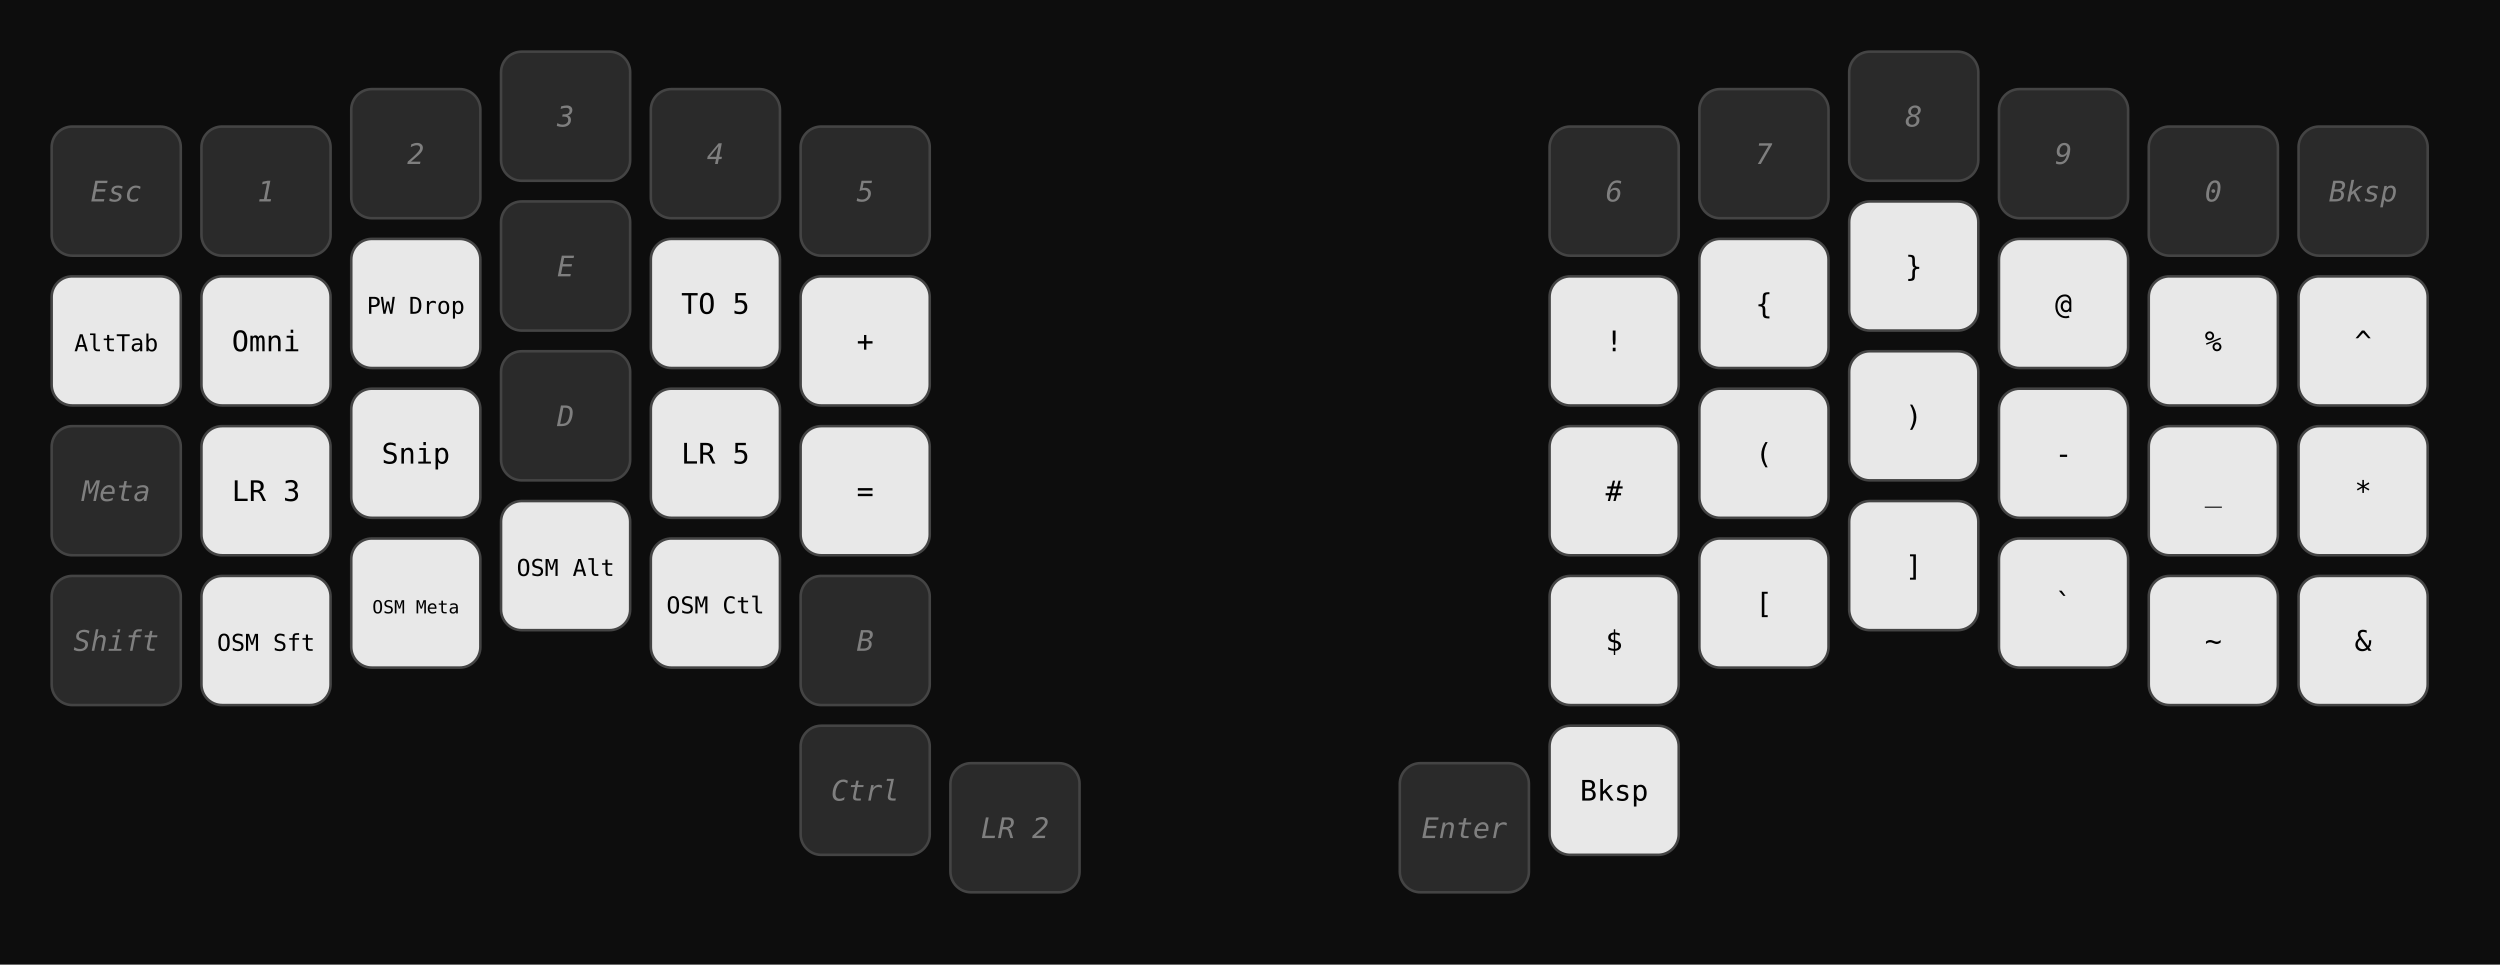
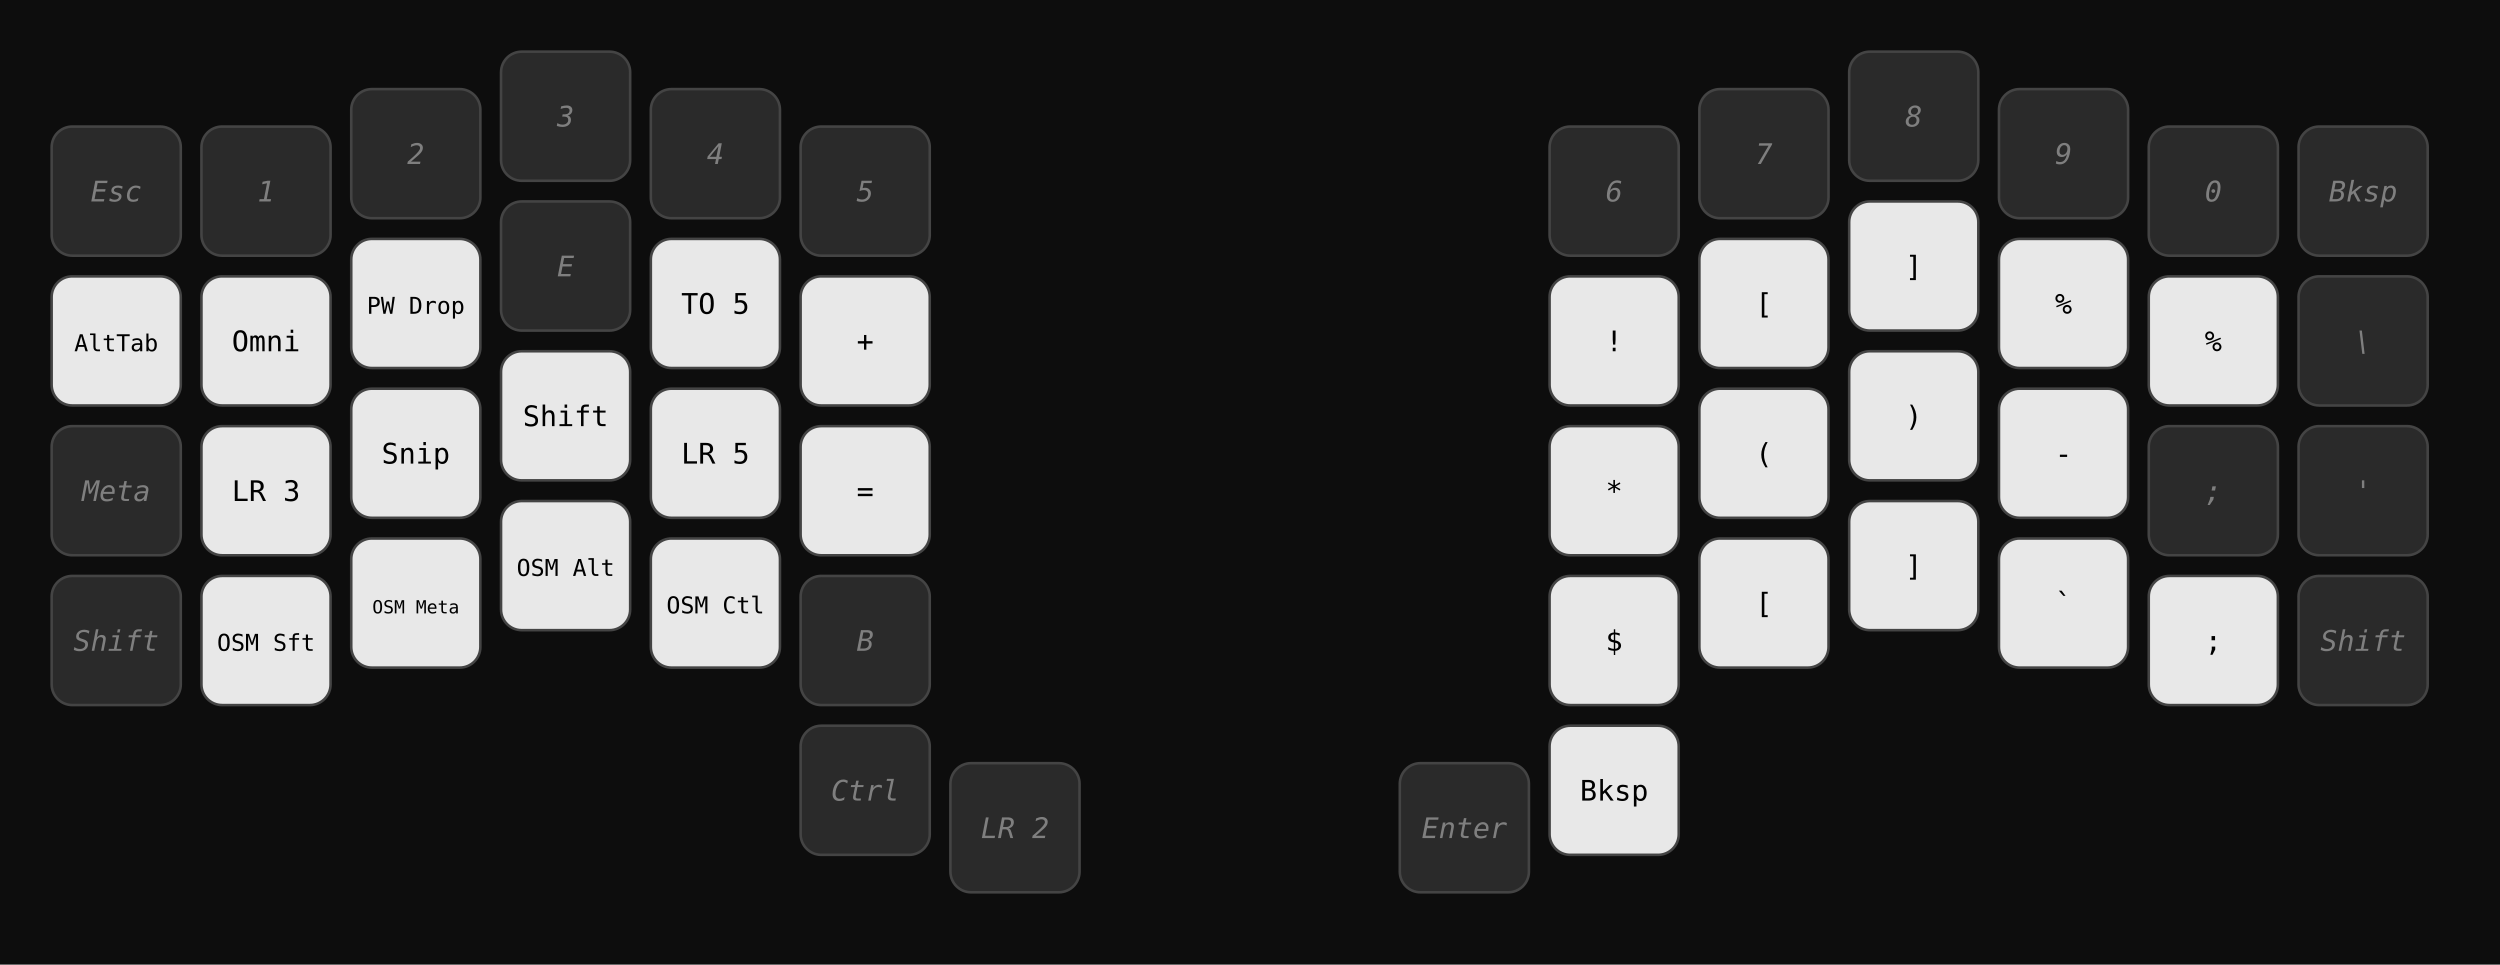
<svg xmlns="http://www.w3.org/2000/svg" width="968" height="373.5" viewBox="0 0 968 373.5" font-family="monospace">
  <rect width="100%" height="100%" fill="#0d0d0d" />
  <rect x="20" y="49.0" width="50" height="50" rx="8" fill="#2a2a2a" stroke="#444" stroke-width="1" />
  <text x="45.0" y="78.0" text-anchor="middle" font-size="11" fill="#e8e8e8" fill-opacity="0.45" font-style="italic">Esc</text>
  <rect x="78" y="49.0" width="50" height="50" rx="8" fill="#2a2a2a" stroke="#444" stroke-width="1" />
  <text x="103.0" y="78.0" text-anchor="middle" font-size="11" fill="#e8e8e8" fill-opacity="0.45" font-style="italic">1</text>
  <rect x="136" y="34.5" width="50" height="50" rx="8" fill="#2a2a2a" stroke="#444" stroke-width="1" />
  <text x="161.0" y="63.5" text-anchor="middle" font-size="11" fill="#e8e8e8" fill-opacity="0.45" font-style="italic">2</text>
  <rect x="194" y="20" width="50" height="50" rx="8" fill="#2a2a2a" stroke="#444" stroke-width="1" />
  <text x="219.0" y="49.0" text-anchor="middle" font-size="11" fill="#e8e8e8" fill-opacity="0.45" font-style="italic">3</text>
  <rect x="252" y="34.5" width="50" height="50" rx="8" fill="#2a2a2a" stroke="#444" stroke-width="1" />
  <text x="277.0" y="63.5" text-anchor="middle" font-size="11" fill="#e8e8e8" fill-opacity="0.45" font-style="italic">4</text>
  <rect x="310" y="49.0" width="50" height="50" rx="8" fill="#2a2a2a" stroke="#444" stroke-width="1" />
  <text x="335.0" y="78.0" text-anchor="middle" font-size="11" fill="#e8e8e8" fill-opacity="0.45" font-style="italic">5</text>
  <rect x="600" y="49.0" width="50" height="50" rx="8" fill="#2a2a2a" stroke="#444" stroke-width="1" />
  <text x="625.0" y="78.0" text-anchor="middle" font-size="11" fill="#e8e8e8" fill-opacity="0.45" font-style="italic">6</text>
  <rect x="658" y="34.5" width="50" height="50" rx="8" fill="#2a2a2a" stroke="#444" stroke-width="1" />
  <text x="683.0" y="63.5" text-anchor="middle" font-size="11" fill="#e8e8e8" fill-opacity="0.45" font-style="italic">7</text>
  <rect x="716" y="20" width="50" height="50" rx="8" fill="#2a2a2a" stroke="#444" stroke-width="1" />
  <text x="741.0" y="49.0" text-anchor="middle" font-size="11" fill="#e8e8e8" fill-opacity="0.45" font-style="italic">8</text>
  <rect x="774" y="34.5" width="50" height="50" rx="8" fill="#2a2a2a" stroke="#444" stroke-width="1" />
  <text x="799.0" y="63.5" text-anchor="middle" font-size="11" fill="#e8e8e8" fill-opacity="0.45" font-style="italic">9</text>
  <rect x="832" y="49.0" width="50" height="50" rx="8" fill="#2a2a2a" stroke="#444" stroke-width="1" />
  <text x="857.0" y="78.0" text-anchor="middle" font-size="11" fill="#e8e8e8" fill-opacity="0.45" font-style="italic">0</text>
  <rect x="890" y="49.0" width="50" height="50" rx="8" fill="#2a2a2a" stroke="#444" stroke-width="1" />
  <text x="915.0" y="78.0" text-anchor="middle" font-size="11" fill="#e8e8e8" fill-opacity="0.45" font-style="italic">Bksp</text>
  <rect x="20" y="107.0" width="50" height="50" rx="8" fill="#e8e8e8" stroke="#444" stroke-width="1" />
  <text x="45.0" y="136.0" text-anchor="middle" font-size="9" fill="#000000">AltTab</text>
  <rect x="78" y="107.0" width="50" height="50" rx="8" fill="#e8e8e8" stroke="#444" stroke-width="1" />
  <text x="103.0" y="136.0" text-anchor="middle" font-size="11" fill="#000000">Omni</text>
  <rect x="136" y="92.5" width="50" height="50" rx="8" fill="#e8e8e8" stroke="#444" stroke-width="1" />
  <text x="161.0" y="121.5" text-anchor="middle" font-size="9" fill="#000000">PW Drop</text>
  <rect x="194" y="78" width="50" height="50" rx="8" fill="#2a2a2a" stroke="#444" stroke-width="1" />
  <text x="219.0" y="107.0" text-anchor="middle" font-size="11" fill="#e8e8e8" fill-opacity="0.45" font-style="italic">E</text>
  <rect x="252" y="92.5" width="50" height="50" rx="8" fill="#e8e8e8" stroke="#444" stroke-width="1" />
  <text x="277.0" y="121.5" text-anchor="middle" font-size="11" fill="#000000">TO 5</text>
  <rect x="310" y="107.0" width="50" height="50" rx="8" fill="#e8e8e8" stroke="#444" stroke-width="1" />
  <text x="335.0" y="136.0" text-anchor="middle" font-size="11" fill="#000000">+</text>
  <rect x="600" y="107.0" width="50" height="50" rx="8" fill="#e8e8e8" stroke="#444" stroke-width="1" />
  <text x="625.0" y="136.0" text-anchor="middle" font-size="11" fill="#000000">!</text>
  <rect x="658" y="92.5" width="50" height="50" rx="8" fill="#e8e8e8" stroke="#444" stroke-width="1" />
-   <text x="683.0" y="121.5" text-anchor="middle" font-size="11" fill="#000000">{</text>
+   <text x="683.0" y="121.5" text-anchor="middle" font-size="11" fill="#000000">[</text>
  <rect x="716" y="78" width="50" height="50" rx="8" fill="#e8e8e8" stroke="#444" stroke-width="1" />
-   <text x="741.0" y="107.0" text-anchor="middle" font-size="11" fill="#000000">}</text>
+   <text x="741.0" y="107.0" text-anchor="middle" font-size="11" fill="#000000">]</text>
  <rect x="774" y="92.5" width="50" height="50" rx="8" fill="#e8e8e8" stroke="#444" stroke-width="1" />
-   <text x="799.0" y="121.5" text-anchor="middle" font-size="11" fill="#000000">@</text>
+   <text x="799.0" y="121.5" text-anchor="middle" font-size="11" fill="#000000">%</text>
  <rect x="832" y="107.0" width="50" height="50" rx="8" fill="#e8e8e8" stroke="#444" stroke-width="1" />
  <text x="857.0" y="136.0" text-anchor="middle" font-size="11" fill="#000000">%</text>
-   <rect x="890" y="107.0" width="50" height="50" rx="8" fill="#e8e8e8" stroke="#444" stroke-width="1" />
-   <text x="915.0" y="136.0" text-anchor="middle" font-size="11" fill="#000000">^</text>
+   <rect x="890" y="107.0" width="50" height="50" rx="8" fill="#2a2a2a" stroke="#444" stroke-width="1" />
+   <text x="915.0" y="136.0" text-anchor="middle" font-size="11" fill="#e8e8e8" fill-opacity="0.45" font-style="italic">\</text>
  <rect x="20" y="165.0" width="50" height="50" rx="8" fill="#2a2a2a" stroke="#444" stroke-width="1" />
  <text x="45.0" y="194.0" text-anchor="middle" font-size="11" fill="#e8e8e8" fill-opacity="0.45" font-style="italic">Meta</text>
  <rect x="78" y="165.0" width="50" height="50" rx="8" fill="#e8e8e8" stroke="#444" stroke-width="1" />
  <text x="103.0" y="194.0" text-anchor="middle" font-size="11" fill="#000000">LR 3</text>
  <rect x="136" y="150.5" width="50" height="50" rx="8" fill="#e8e8e8" stroke="#444" stroke-width="1" />
  <text x="161.0" y="179.5" text-anchor="middle" font-size="11" fill="#000000">Snip</text>
-   <rect x="194" y="136" width="50" height="50" rx="8" fill="#2a2a2a" stroke="#444" stroke-width="1" />
-   <text x="219.0" y="165.0" text-anchor="middle" font-size="11" fill="#e8e8e8" fill-opacity="0.45" font-style="italic">D</text>
+   <rect x="194" y="136" width="50" height="50" rx="8" fill="#e8e8e8" stroke="#444" stroke-width="1" />
+   <text x="219.0" y="165.0" text-anchor="middle" font-size="11" fill="#000000">Shift</text>
  <rect x="252" y="150.5" width="50" height="50" rx="8" fill="#e8e8e8" stroke="#444" stroke-width="1" />
  <text x="277.0" y="179.5" text-anchor="middle" font-size="11" fill="#000000">LR 5</text>
  <rect x="310" y="165.0" width="50" height="50" rx="8" fill="#e8e8e8" stroke="#444" stroke-width="1" />
  <text x="335.0" y="194.0" text-anchor="middle" font-size="11" fill="#000000">=</text>
  <rect x="600" y="165.0" width="50" height="50" rx="8" fill="#e8e8e8" stroke="#444" stroke-width="1" />
-   <text x="625.0" y="194.0" text-anchor="middle" font-size="11" fill="#000000">#</text>
+   <text x="625.0" y="194.0" text-anchor="middle" font-size="11" fill="#000000">*</text>
  <rect x="658" y="150.5" width="50" height="50" rx="8" fill="#e8e8e8" stroke="#444" stroke-width="1" />
  <text x="683.0" y="179.5" text-anchor="middle" font-size="11" fill="#000000">(</text>
  <rect x="716" y="136" width="50" height="50" rx="8" fill="#e8e8e8" stroke="#444" stroke-width="1" />
  <text x="741.0" y="165.0" text-anchor="middle" font-size="11" fill="#000000">)</text>
  <rect x="774" y="150.5" width="50" height="50" rx="8" fill="#e8e8e8" stroke="#444" stroke-width="1" />
  <text x="799.0" y="179.5" text-anchor="middle" font-size="11" fill="#000000">-</text>
-   <rect x="832" y="165.0" width="50" height="50" rx="8" fill="#e8e8e8" stroke="#444" stroke-width="1" />
-   <text x="857.0" y="194.0" text-anchor="middle" font-size="11" fill="#000000">_</text>
-   <rect x="890" y="165.0" width="50" height="50" rx="8" fill="#e8e8e8" stroke="#444" stroke-width="1" />
-   <text x="915.0" y="194.0" text-anchor="middle" font-size="11" fill="#000000">*</text>
+   <rect x="832" y="165.0" width="50" height="50" rx="8" fill="#2a2a2a" stroke="#444" stroke-width="1" />
+   <text x="857.0" y="194.0" text-anchor="middle" font-size="11" fill="#e8e8e8" fill-opacity="0.45" font-style="italic">;</text>
+   <rect x="890" y="165.0" width="50" height="50" rx="8" fill="#2a2a2a" stroke="#444" stroke-width="1" />
+   <text x="915.0" y="194.0" text-anchor="middle" font-size="11" fill="#e8e8e8" fill-opacity="0.45" font-style="italic">'</text>
  <rect x="20" y="223.0" width="50" height="50" rx="8" fill="#2a2a2a" stroke="#444" stroke-width="1" />
  <text x="45.0" y="252.0" text-anchor="middle" font-size="11" fill="#e8e8e8" fill-opacity="0.45" font-style="italic">Shift</text>
  <rect x="78" y="223.0" width="50" height="50" rx="8" fill="#e8e8e8" stroke="#444" stroke-width="1" />
  <text x="103.0" y="252.0" text-anchor="middle" font-size="9" fill="#000000">OSM Sft</text>
  <rect x="136" y="208.5" width="50" height="50" rx="8" fill="#e8e8e8" stroke="#444" stroke-width="1" />
  <text x="161.0" y="237.5" text-anchor="middle" font-size="7" fill="#000000">OSM Meta</text>
  <rect x="194" y="194" width="50" height="50" rx="8" fill="#e8e8e8" stroke="#444" stroke-width="1" />
  <text x="219.0" y="223.0" text-anchor="middle" font-size="9" fill="#000000">OSM Alt</text>
  <rect x="252" y="208.5" width="50" height="50" rx="8" fill="#e8e8e8" stroke="#444" stroke-width="1" />
  <text x="277.0" y="237.5" text-anchor="middle" font-size="9" fill="#000000">OSM Ctl</text>
  <rect x="310" y="223.0" width="50" height="50" rx="8" fill="#2a2a2a" stroke="#444" stroke-width="1" />
  <text x="335.0" y="252.0" text-anchor="middle" font-size="11" fill="#e8e8e8" fill-opacity="0.45" font-style="italic">B</text>
  <rect x="600" y="223.0" width="50" height="50" rx="8" fill="#e8e8e8" stroke="#444" stroke-width="1" />
  <text x="625.0" y="252.0" text-anchor="middle" font-size="11" fill="#000000">$</text>
  <rect x="658" y="208.5" width="50" height="50" rx="8" fill="#e8e8e8" stroke="#444" stroke-width="1" />
  <text x="683.0" y="237.5" text-anchor="middle" font-size="11" fill="#000000">[</text>
  <rect x="716" y="194" width="50" height="50" rx="8" fill="#e8e8e8" stroke="#444" stroke-width="1" />
  <text x="741.0" y="223.0" text-anchor="middle" font-size="11" fill="#000000">]</text>
  <rect x="774" y="208.5" width="50" height="50" rx="8" fill="#e8e8e8" stroke="#444" stroke-width="1" />
  <text x="799.0" y="237.5" text-anchor="middle" font-size="11" fill="#000000">`</text>
  <rect x="832" y="223.0" width="50" height="50" rx="8" fill="#e8e8e8" stroke="#444" stroke-width="1" />
-   <text x="857.0" y="252.0" text-anchor="middle" font-size="11" fill="#000000">~</text>
-   <rect x="890" y="223.0" width="50" height="50" rx="8" fill="#e8e8e8" stroke="#444" stroke-width="1" />
-   <text x="915.0" y="252.0" text-anchor="middle" font-size="11" fill="#000000">&amp;</text>
+   <text x="857.0" y="252.0" text-anchor="middle" font-size="11" fill="#000000">;</text>
+   <rect x="890" y="223.0" width="50" height="50" rx="8" fill="#2a2a2a" stroke="#444" stroke-width="1" />
+   <text x="915.0" y="252.0" text-anchor="middle" font-size="11" fill="#e8e8e8" fill-opacity="0.45" font-style="italic">Shift</text>
  <rect x="310" y="281.0" width="50" height="50" rx="8" fill="#2a2a2a" stroke="#444" stroke-width="1" />
  <text x="335.0" y="310.0" text-anchor="middle" font-size="11" fill="#e8e8e8" fill-opacity="0.45" font-style="italic">Ctrl</text>
  <rect x="368" y="295.5" width="50" height="50" rx="8" fill="#2a2a2a" stroke="#444" stroke-width="1" />
  <text x="393.0" y="324.5" text-anchor="middle" font-size="11" fill="#e8e8e8" fill-opacity="0.45" font-style="italic">LR 2</text>
  <rect x="542" y="295.5" width="50" height="50" rx="8" fill="#2a2a2a" stroke="#444" stroke-width="1" />
  <text x="567.0" y="324.5" text-anchor="middle" font-size="11" fill="#e8e8e8" fill-opacity="0.45" font-style="italic">Enter</text>
  <rect x="600" y="281.0" width="50" height="50" rx="8" fill="#e8e8e8" stroke="#444" stroke-width="1" />
  <text x="625.0" y="310.0" text-anchor="middle" font-size="11" fill="#000000">Bksp</text>
</svg>
